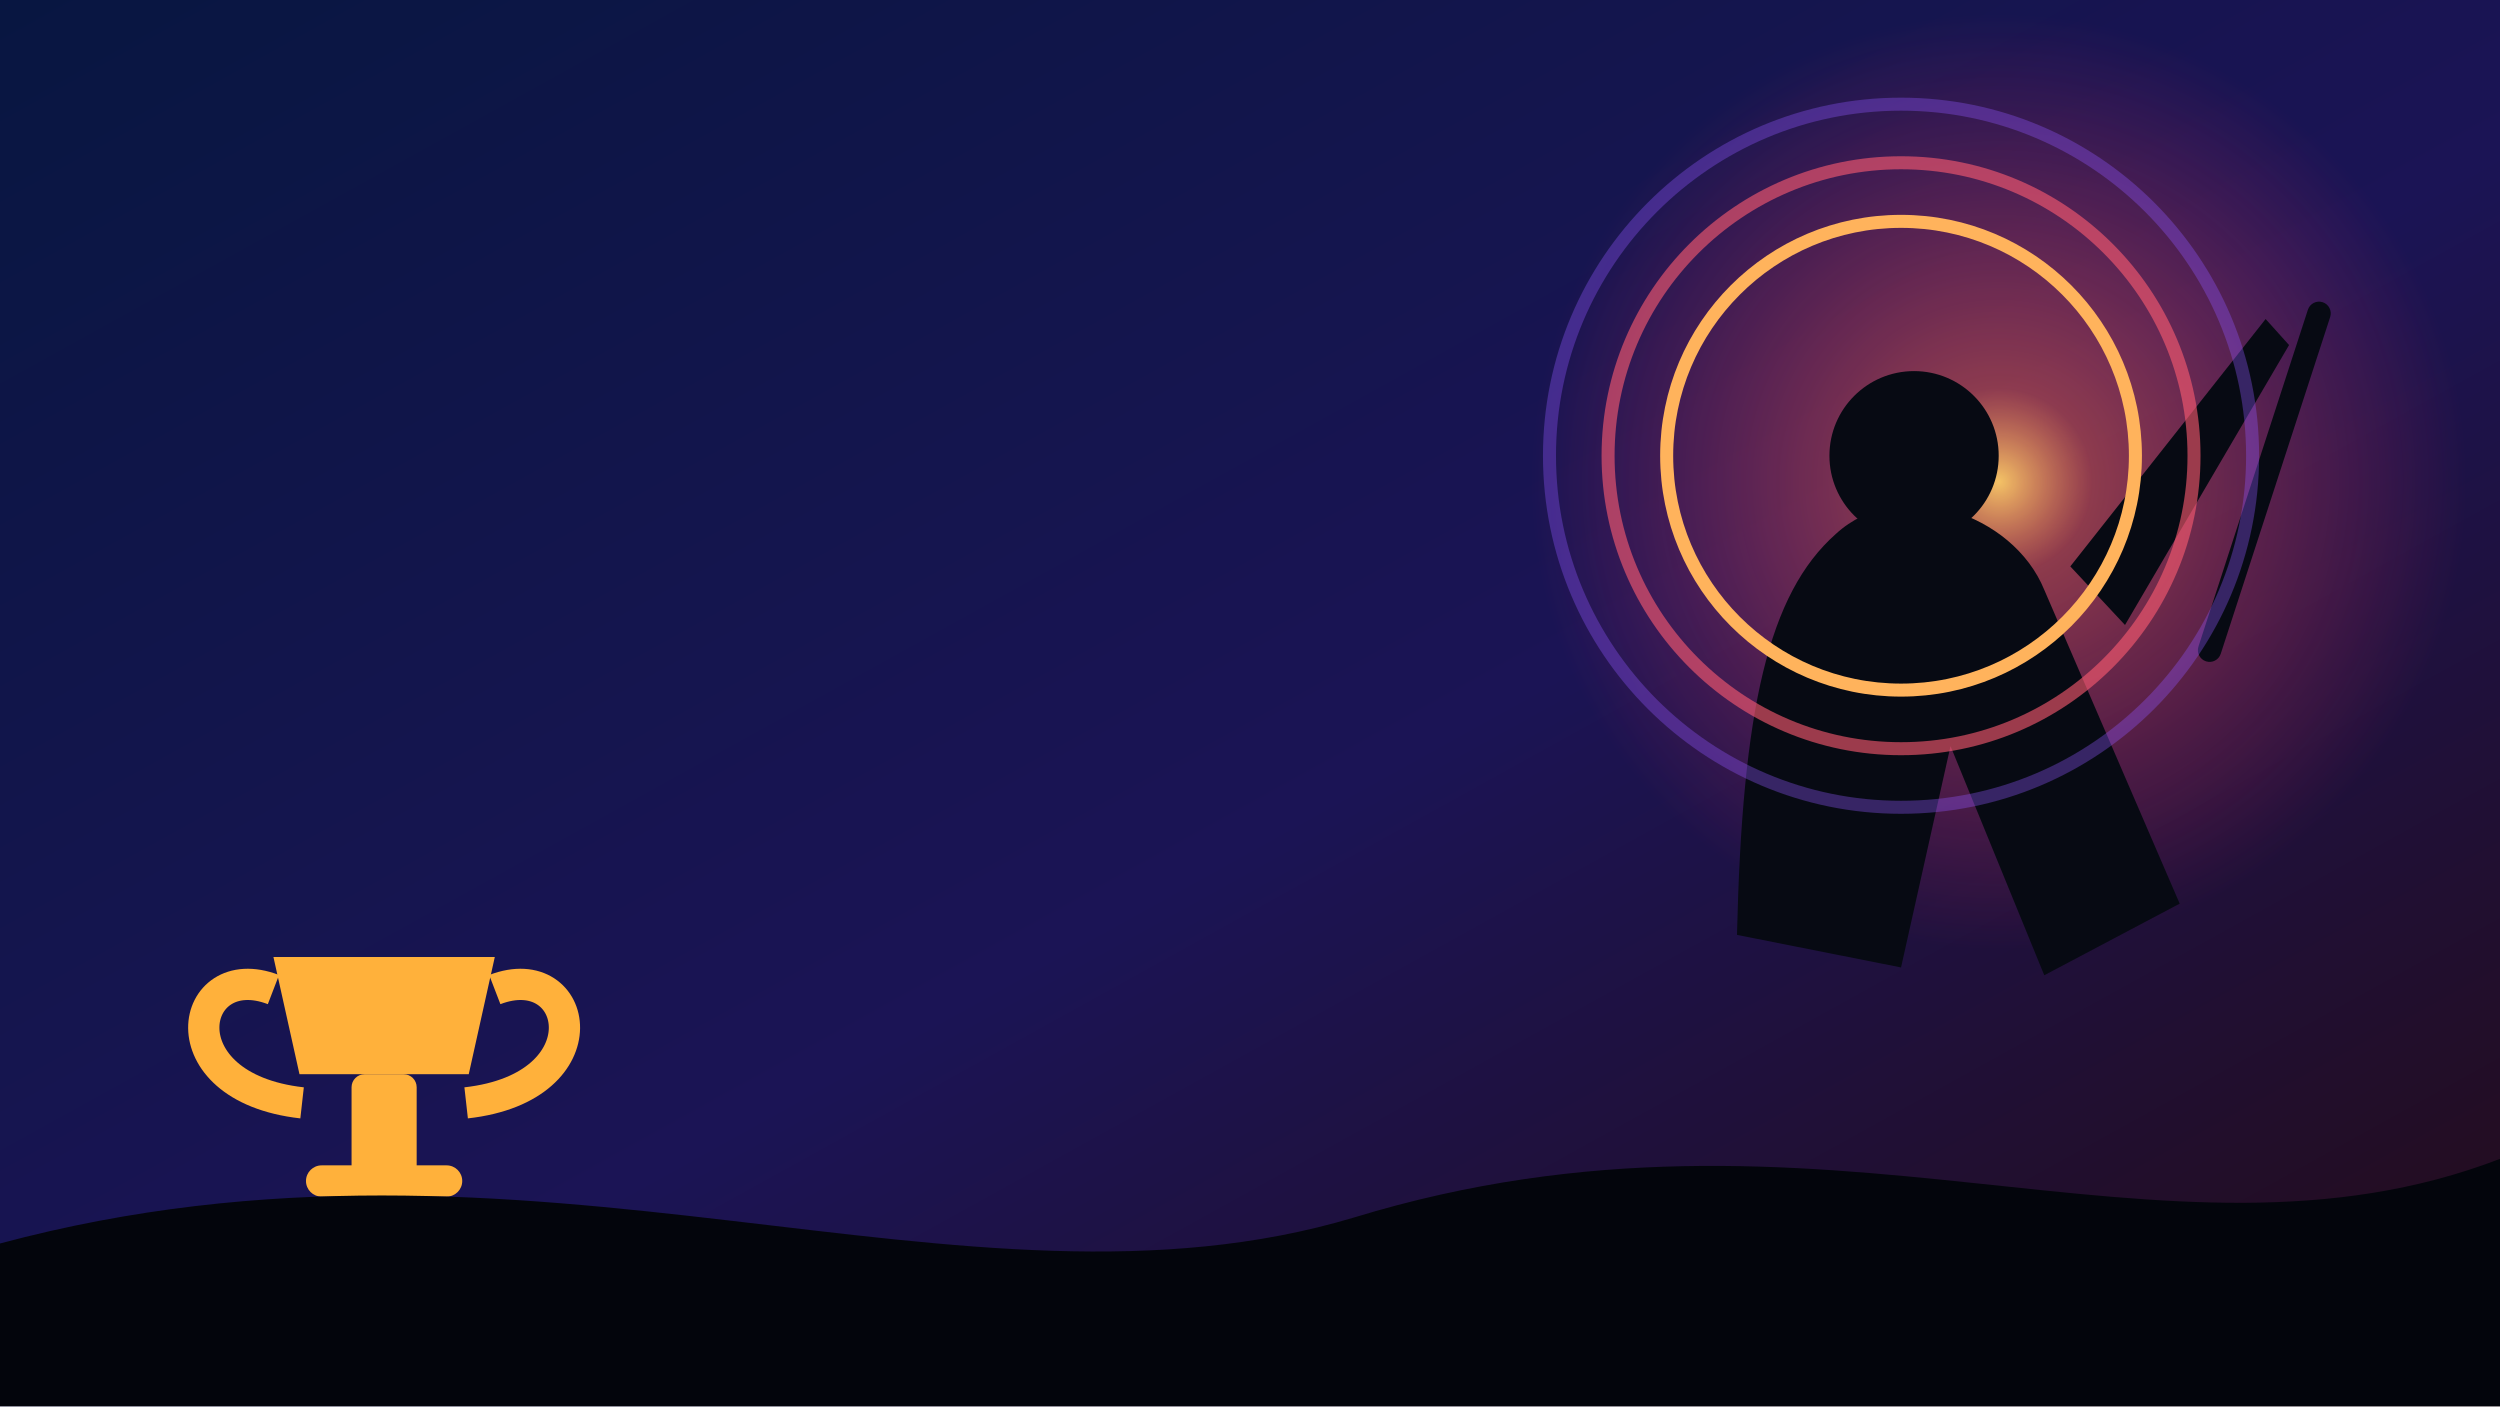
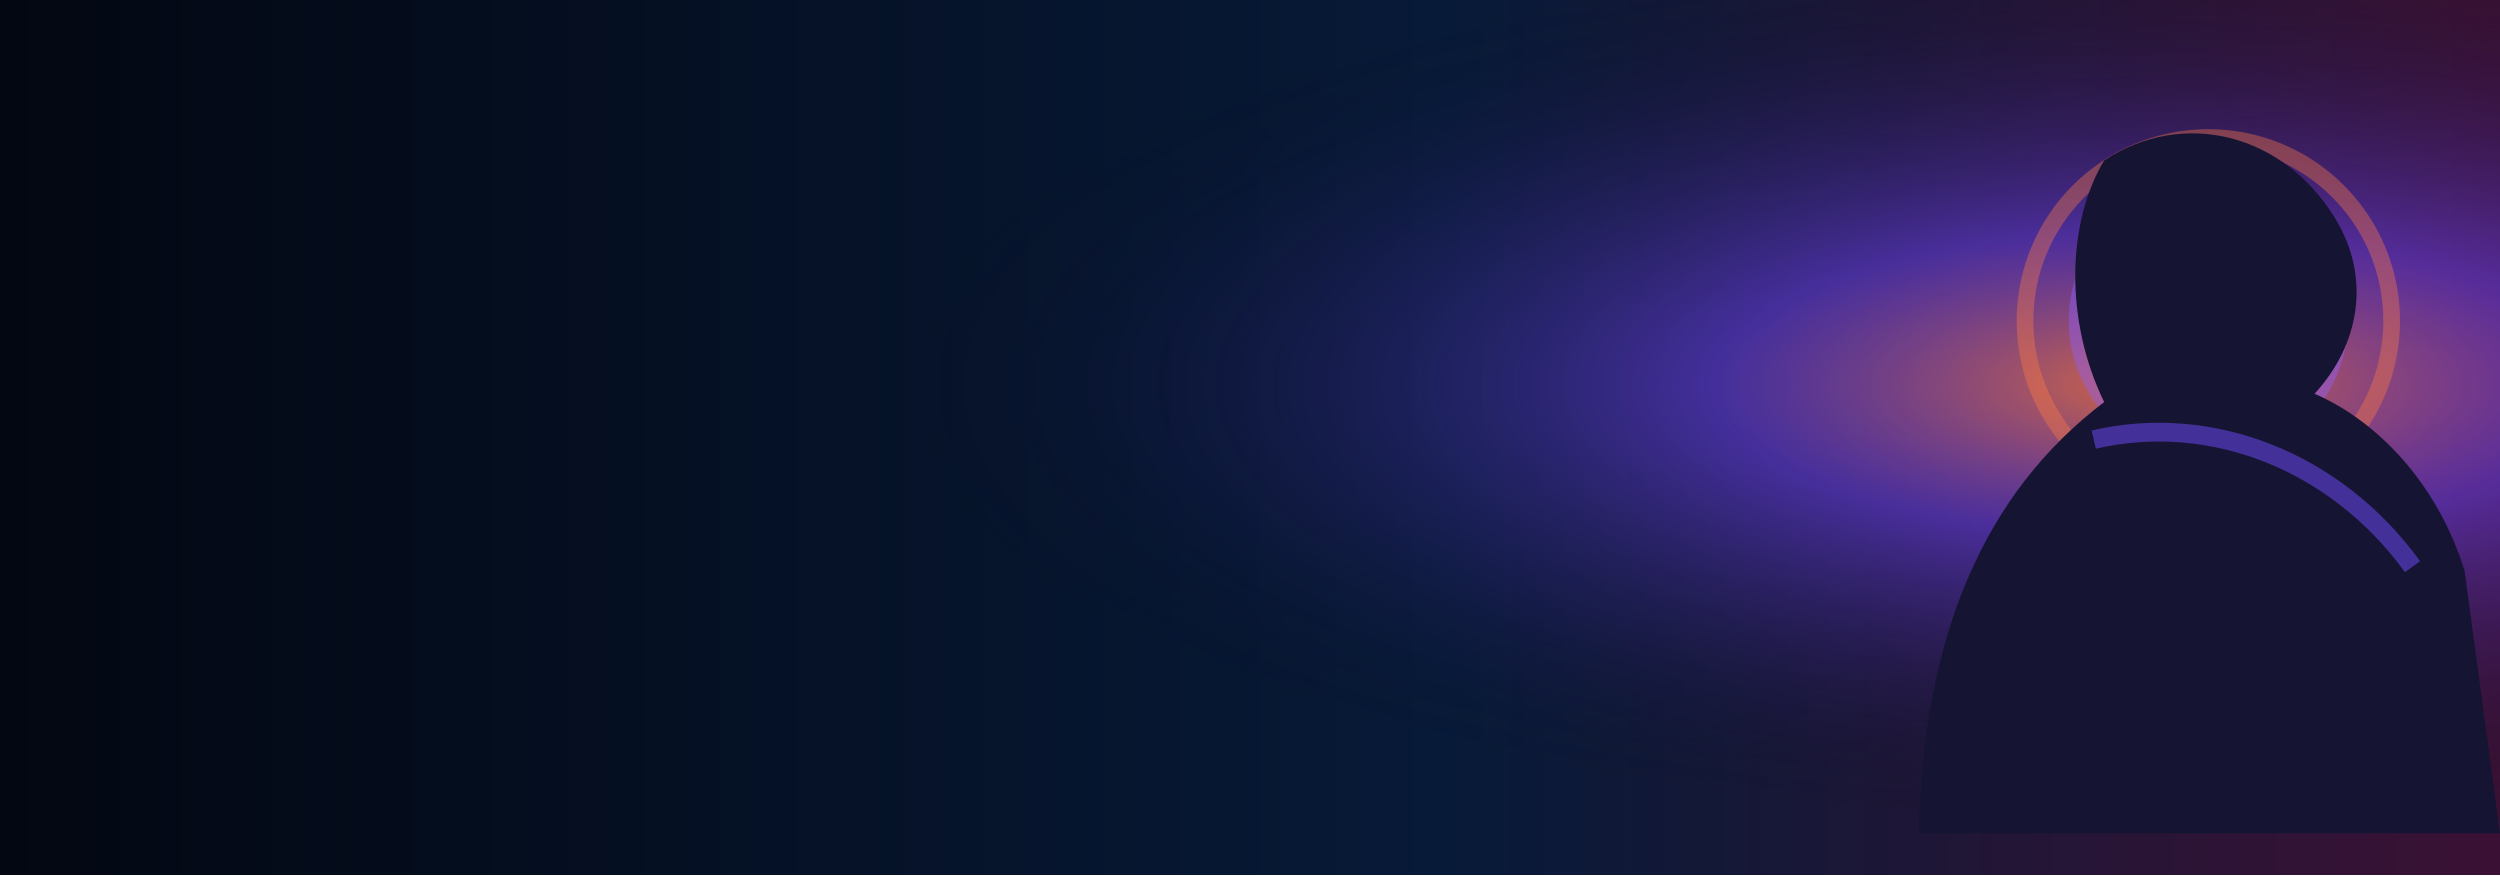
- <svg xmlns="http://www.w3.org/2000/svg" viewBox="0 0 1920 1080">
+ <svg xmlns="http://www.w3.org/2000/svg" viewBox="0 0 1200 420" preserveAspectRatio="xMidYMid slice">
  <defs>
-     <linearGradient id="bg" x1="0" y1="0" x2="1" y2="1">
-       <stop stop-color="#081641" />
-       <stop offset=".55" stop-color="#1b1455" />
-       <stop offset="1" stop-color="#250b16" />
+     <linearGradient id="b" x1="0" x2="1">
+       <stop stop-color="#030711" />
+       <stop offset=".58" stop-color="#071a38" />
+       <stop offset="1" stop-color="#3b1134" />
    </linearGradient>
-     <radialGradient id="fire">
-       <stop stop-color="#ffcc67" stop-opacity=".95" />
-       <stop offset=".2" stop-color="#ff624a" stop-opacity=".5" />
-       <stop offset="1" stop-color="#ff2b5b" stop-opacity="0" />
+     <radialGradient id="g" cx="86%" cy="44%">
+       <stop stop-color="#ff7b42" stop-opacity=".8" />
+       <stop offset=".35" stop-color="#7346ff" stop-opacity=".5" />
+       <stop offset="1" stop-color="#030711" stop-opacity="0" />
    </radialGradient>
  </defs>
-   <rect width="1920" height="1080" fill="url(#bg)" />
-   <circle cx="1535" cy="370" r="360" fill="url(#fire)" />
-   <g transform="translate(1310 230)" fill="#070a13">
-     <circle cx="160" cy="120" r="65" />
-     <path d="M100 180c-52 46-72 135-76 308l126 25 38-170 72 176 104-55-104-241c-24-59-111-88-160-43z" />
-     <path d="M280 205l150-190 18 20-126 215z" />
-     <rect x="420" y="-5" width="18" height="290" rx="9" transform="rotate(18 429 140)" />
-   </g>
-   <g fill="none" stroke-width="10">
-     <circle cx="1460" cy="350" r="180" stroke="#ffb35c" />
-     <circle cx="1460" cy="350" r="225" stroke="#ff5b71" opacity=".6" />
-     <circle cx="1460" cy="350" r="270" stroke="#8e57ff" opacity=".35" />
-   </g>
-   <g transform="translate(210 735)">
-     <path d="M0 0h170l-20 90H20z" fill="#ffb13b" />
-     <rect x="60" y="90" width="50" height="80" rx="10" fill="#ffb13b" />
-     <rect x="25" y="160" width="120" height="24" rx="12" fill="#ffb13b" />
-     <path d="M0 25C-65 0-85 100 22 112M170 25c65-25 85 75-22 87" stroke="#ffb13b" stroke-width="24" fill="none" />
-   </g>
-   <path d="M0 955c410-110 740 70 1040-20 360-110 620 55 880-45v190H0z" fill="#03050c" />
+   <rect width="1200" height="420" fill="url(#b)" />
+   <rect width="1200" height="420" fill="url(#g)" />
+   <circle cx="1060" cy="154" r="88" fill="none" stroke="#ff7b42" stroke-width="8" opacity=".38" />
+   <circle cx="1060" cy="154" r="64" fill="none" stroke="#8e5cff" stroke-width="6" opacity=".42" />
+   <path d="M1010 77c38-25 86-13 111 28 17 28 12 60-10 84 30 13 59 43 72 85l17 126H921c2-94 31-163 89-207-19-39-18-86 0-116z" fill="#151432" />
+   <path d="M1005 211c56-13 116 10 153 61" fill="none" stroke="#734cff" stroke-width="9" opacity=".5" />
</svg>
